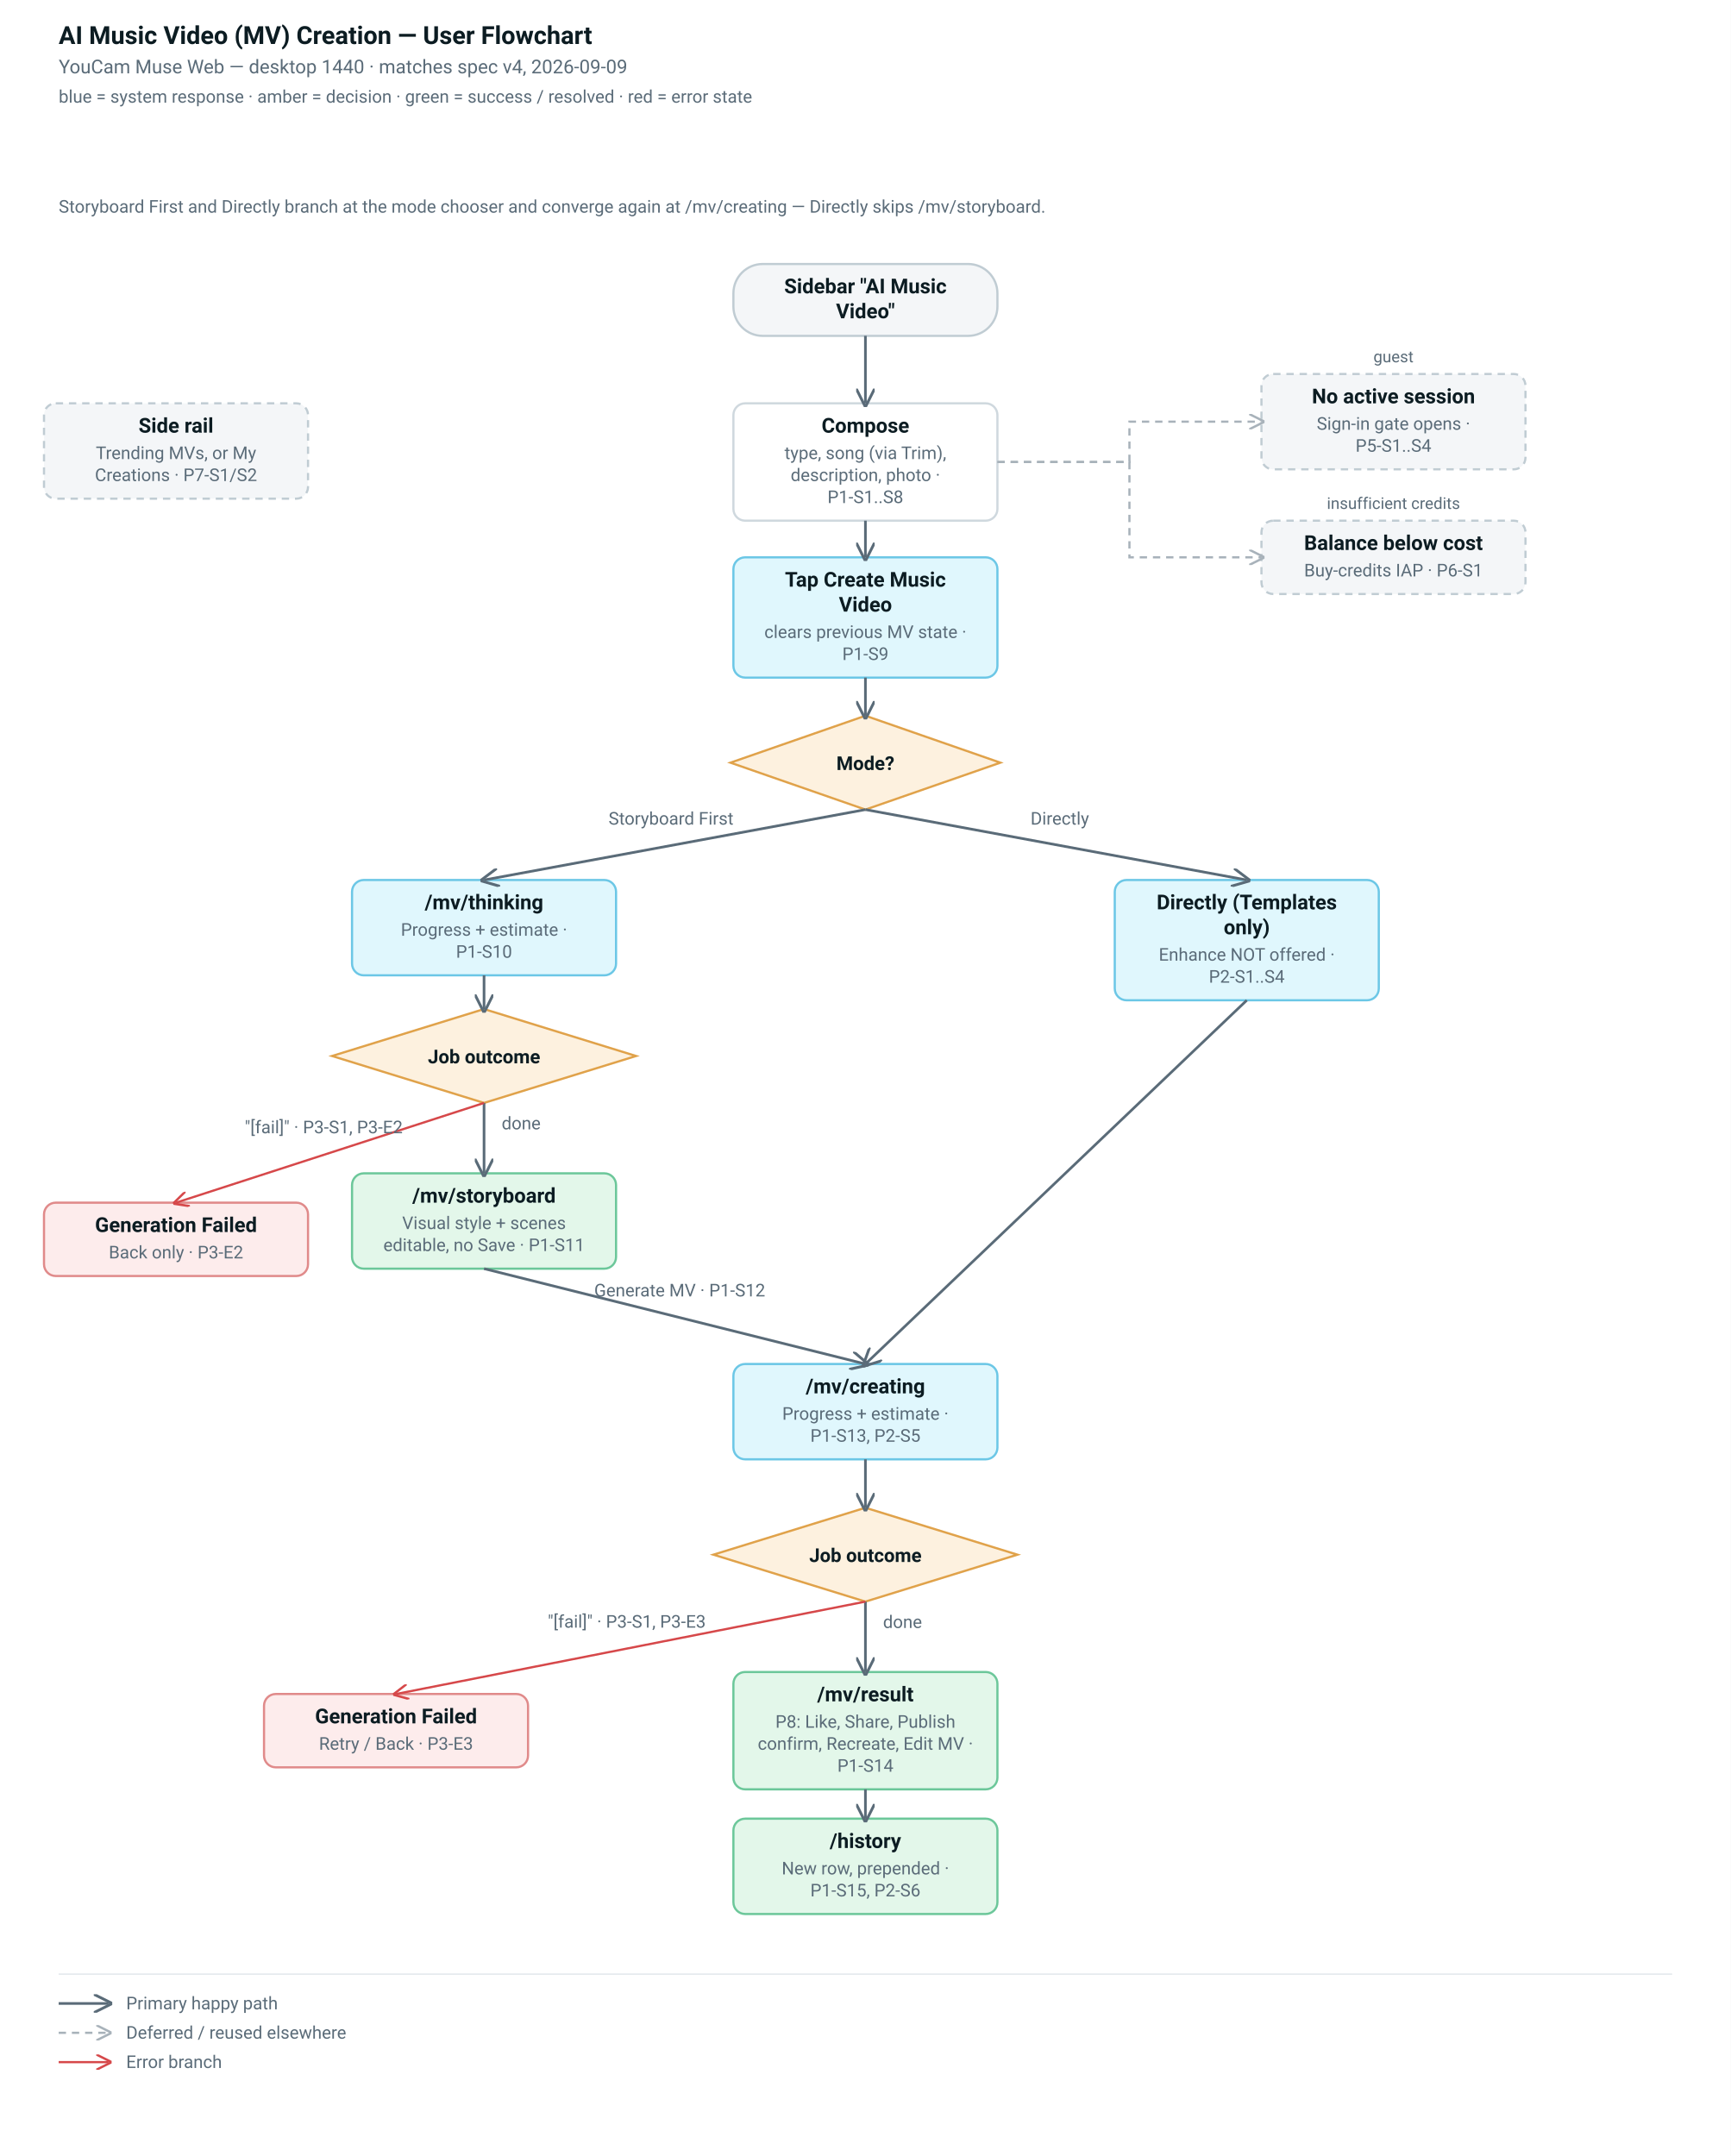
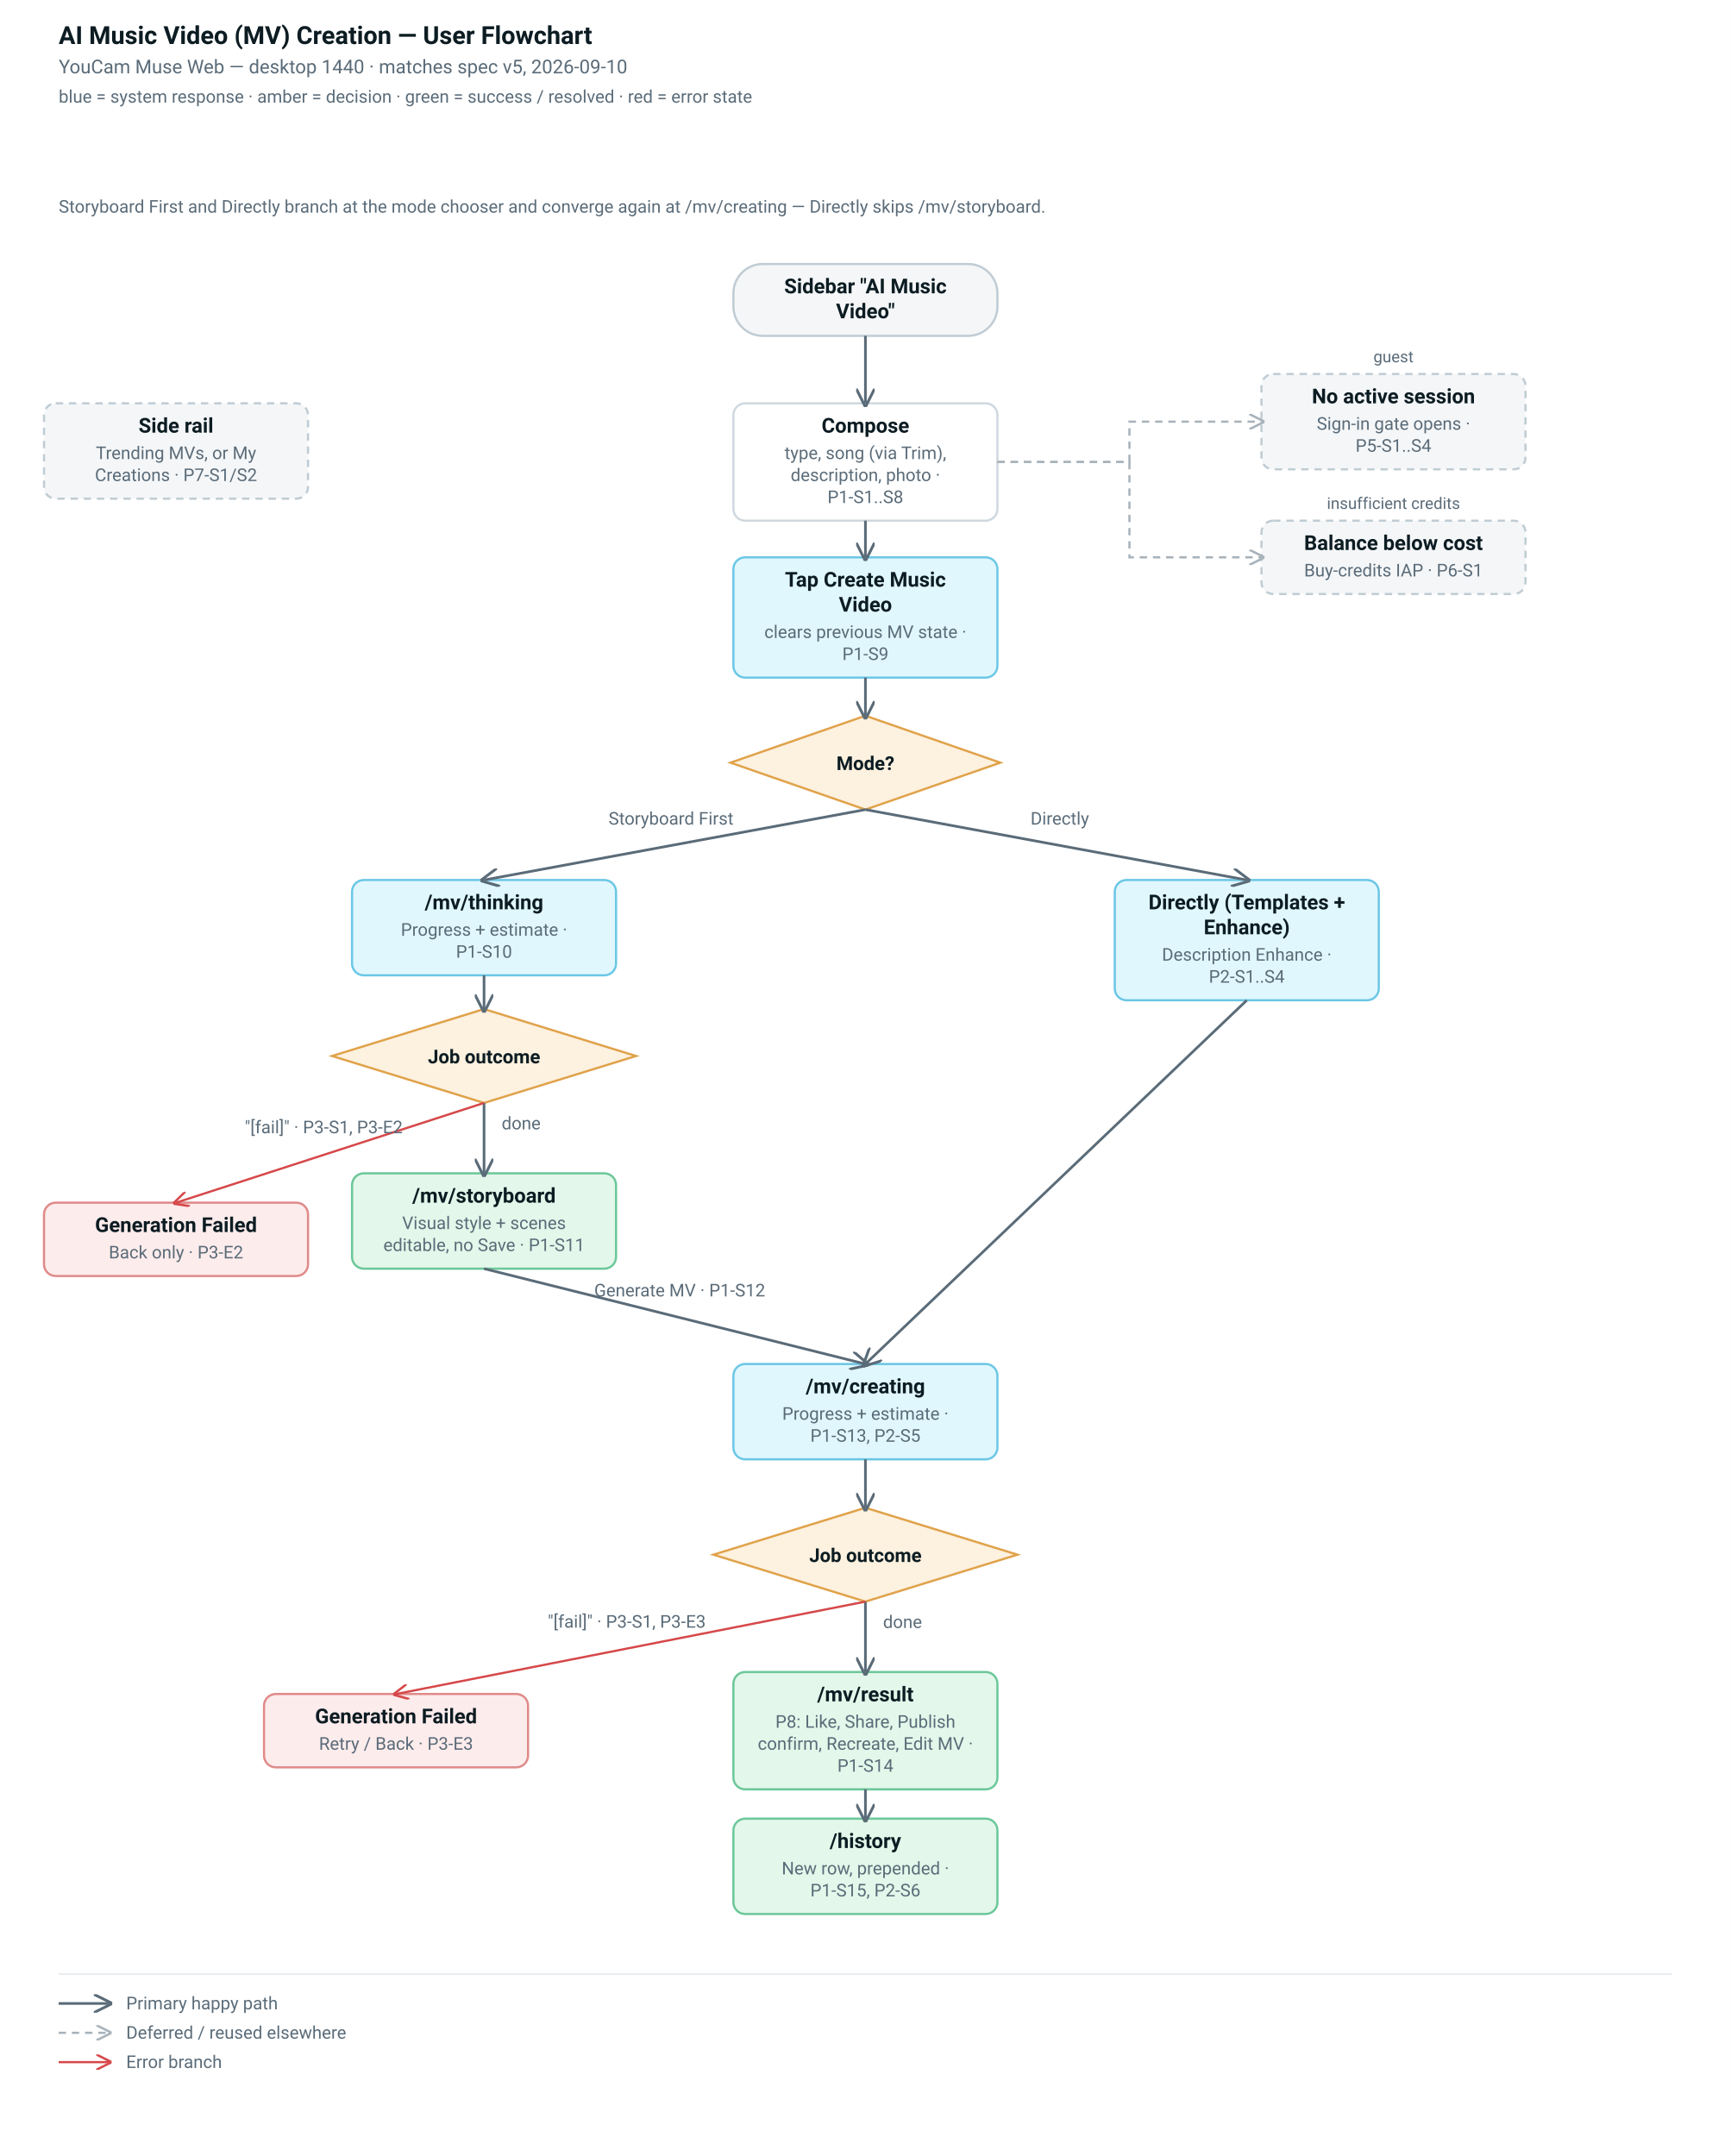
<svg xmlns="http://www.w3.org/2000/svg" width="1180" height="1470" viewBox="0 0 1180 1470" font-family="-apple-system,BlinkMacSystemFont,'Segoe UI',Roboto,sans-serif" role="img">
  <defs>
    <marker id="fc-primary" viewBox="0 0 10 10" refX="8" refY="5" markerWidth="7" markerHeight="7" orient="auto-start-reverse">
      <path d="M0 0 L10 5 L0 10" fill="none" stroke="#5a6b78" stroke-width="1.5" />
    </marker>
    <marker id="fc-error" viewBox="0 0 10 10" refX="8" refY="5" markerWidth="7" markerHeight="7" orient="auto-start-reverse">
      <path d="M0 0 L10 5 L0 10" fill="none" stroke="#d6484a" stroke-width="1.5" />
    </marker>
    <marker id="fc-structural" viewBox="0 0 10 10" refX="8" refY="5" markerWidth="7" markerHeight="7" orient="auto-start-reverse">
      <path d="M0 0 L10 5 L0 10" fill="none" stroke="#a8b2ba" stroke-width="1.5" />
    </marker>
    <marker id="fc-deferred" viewBox="0 0 10 10" refX="8" refY="5" markerWidth="7" markerHeight="7" orient="auto-start-reverse">
      <path d="M0 0 L10 5 L0 10" fill="none" stroke="#a8b2ba" stroke-width="1.5" />
    </marker>
    <marker id="fc-retry" viewBox="0 0 10 10" refX="8" refY="5" markerWidth="7" markerHeight="7" orient="auto-start-reverse">
      <path d="M0 0 L10 5 L0 10" fill="none" stroke="#6cc7e6" stroke-width="1.5" />
    </marker>
  </defs>
  <rect width="1180" height="1470" fill="#ffffff" />
  <text x="40" y="30" font-size="17" font-weight="700" fill="#0c1c22">AI Music Video (MV) Creation — User Flowchart</text>
-   <text x="40" y="50" font-size="13" fill="#5a6b78">YouCam Muse Web — desktop 1440 · matches spec v4, 2026-09-09</text>
+   <text x="40" y="50" font-size="13" fill="#5a6b78">YouCam Muse Web — desktop 1440 · matches spec v5, 2026-09-10</text>
  <text x="40" y="70" font-size="12" fill="#5a6b78">blue = system response · amber = decision · green = success / resolved · red = error state</text>
  <g transform="translate(0,80)">
    <text x="40" y="65" font-size="12" fill="#5a6b78">Storyboard First and Directly branch at the mode chooser and converge again at /mv/creating — Directly skips /mv/storyboard.</text>
    <rect x="500" y="100" width="180" height="49" rx="20" fill="#f4f6f8" stroke="#c0ccd3" stroke-width="1.5" />
    <text x="590" y="120" font-size="14" font-weight="700" fill="#0c1c22" text-anchor="middle">Sidebar "AI Music</text>
    <text x="590" y="137" font-size="14" font-weight="700" fill="#0c1c22" text-anchor="middle">Video"</text>
    <rect x="500" y="195" width="180" height="80" rx="8" fill="#ffffff" stroke="#cfd8de" stroke-width="1.5" />
    <text x="590" y="215" font-size="14" font-weight="700" fill="#0c1c22" text-anchor="middle">Compose</text>
    <text x="590" y="233" font-size="12" fill="#5a6b78" text-anchor="middle">type, song (via Trim),</text>
    <text x="590" y="248" font-size="12" fill="#5a6b78" text-anchor="middle">description, photo ·</text>
    <text x="590" y="263" font-size="12" fill="#5a6b78" text-anchor="middle">P1-S1..S8</text>
    <line x1="590" y1="149" x2="590" y2="195" stroke="#5a6b78" stroke-width="1.8" marker-end="url(#fc-primary)" />
    <rect x="860" y="175" width="180" height="65" rx="8" fill="#f4f6f8" stroke="#c0ccd3" stroke-width="1.5" stroke-dasharray="5 4" />
    <text x="950" y="195" font-size="14" font-weight="700" fill="#0c1c22" text-anchor="middle">No active session</text>
    <text x="950" y="213" font-size="12" fill="#5a6b78" text-anchor="middle">Sign-in gate opens ·</text>
    <text x="950" y="228" font-size="12" fill="#5a6b78" text-anchor="middle">P5-S1..S4</text>
    <rect x="860" y="275" width="180" height="50" rx="8" fill="#f4f6f8" stroke="#c0ccd3" stroke-width="1.5" stroke-dasharray="5 4" />
    <text x="950" y="295" font-size="14" font-weight="700" fill="#0c1c22" text-anchor="middle">Balance below cost</text>
    <text x="950" y="313" font-size="12" fill="#5a6b78" text-anchor="middle">Buy-credits IAP · P6-S1</text>
    <path d="M680 235 L770 235 L770 207.5 L860 207.5" fill="none" stroke="#a8b2ba" stroke-width="1.5" stroke-dasharray="5 4" marker-end="url(#fc-deferred)" />
    <text x="950" y="167" font-size="11" fill="#5a6b78" text-anchor="middle">guest</text>
    <path d="M680 235 L770 235 L770 300 L860 300" fill="none" stroke="#a8b2ba" stroke-width="1.5" stroke-dasharray="5 4" marker-end="url(#fc-deferred)" />
    <text x="950" y="267" font-size="11" fill="#5a6b78" text-anchor="middle">insufficient credits</text>
    <rect x="30" y="195" width="180" height="65" rx="8" fill="#f4f6f8" stroke="#c0ccd3" stroke-width="1.5" stroke-dasharray="5 4" />
    <text x="120" y="215" font-size="14" font-weight="700" fill="#0c1c22" text-anchor="middle">Side rail</text>
    <text x="120" y="233" font-size="12" fill="#5a6b78" text-anchor="middle">Trending MVs, or My</text>
    <text x="120" y="248" font-size="12" fill="#5a6b78" text-anchor="middle">Creations · P7-S1/S2</text>
    <rect x="500" y="300" width="180" height="82" rx="8" fill="#e0f7fd" stroke="#6cc7e6" stroke-width="1.5" />
    <text x="590" y="320" font-size="14" font-weight="700" fill="#0c1c22" text-anchor="middle">Tap Create Music</text>
    <text x="590" y="337" font-size="14" font-weight="700" fill="#0c1c22" text-anchor="middle">Video</text>
    <text x="590" y="355" font-size="12" fill="#5a6b78" text-anchor="middle">clears previous MV state ·</text>
    <text x="590" y="370" font-size="12" fill="#5a6b78" text-anchor="middle">P1-S9</text>
    <line x1="590" y1="275" x2="590" y2="300" stroke="#5a6b78" stroke-width="1.8" marker-end="url(#fc-primary)" />
    <polygon points="590,408 682,440 590,472 498,440" fill="#fdf1df" stroke="#e0a24a" stroke-width="1.5" />
    <text x="590" y="445" font-size="13" font-weight="700" fill="#0c1c22" text-anchor="middle">Mode?</text>
    <line x1="590" y1="382" x2="590" y2="408" stroke="#5a6b78" stroke-width="1.8" marker-end="url(#fc-primary)" />
    <rect x="240" y="520" width="180" height="65" rx="8" fill="#e0f7fd" stroke="#6cc7e6" stroke-width="1.5" />
    <text x="330" y="540" font-size="14" font-weight="700" fill="#0c1c22" text-anchor="middle">/mv/thinking</text>
    <text x="330" y="558" font-size="12" fill="#5a6b78" text-anchor="middle">Progress + estimate ·</text>
    <text x="330" y="573" font-size="12" fill="#5a6b78" text-anchor="middle">P1-S10</text>
    <line x1="590" y1="472" x2="330" y2="520" stroke="#5a6b78" stroke-width="1.8" marker-end="url(#fc-primary)" />
    <text x="457.458" y="482.233" font-size="12" fill="#5a6b78" text-anchor="middle">Storyboard First</text>
    <polygon points="330,608 433.635,640 330,672 226.365,640" fill="#fdf1df" stroke="#e0a24a" stroke-width="1.5" />
    <text x="330" y="645" font-size="13" font-weight="700" fill="#0c1c22" text-anchor="middle">Job outcome</text>
    <line x1="330" y1="585" x2="330" y2="608" stroke="#5a6b78" stroke-width="1.8" marker-end="url(#fc-primary)" />
    <rect x="240" y="720" width="180" height="65" rx="8" fill="#e3f7ea" stroke="#6cc79a" stroke-width="1.5" />
    <text x="330" y="740" font-size="14" font-weight="700" fill="#0c1c22" text-anchor="middle">/mv/storyboard</text>
    <text x="330" y="758" font-size="12" fill="#5a6b78" text-anchor="middle">Visual style + scenes</text>
    <text x="330" y="773" font-size="12" fill="#5a6b78" text-anchor="middle">editable, no Save · P1-S11</text>
    <line x1="330" y1="672" x2="330" y2="720" stroke="#5a6b78" stroke-width="1.8" marker-end="url(#fc-primary)" />
    <text x="342" y="690" font-size="12" fill="#5a6b78" text-anchor="start">done</text>
    <rect x="30" y="740" width="180" height="50" rx="8" fill="#fdecec" stroke="#e08a8a" stroke-width="1.5" />
    <text x="120" y="760" font-size="14" font-weight="700" fill="#0c1c22" text-anchor="middle">Generation Failed</text>
    <text x="120" y="778" font-size="12" fill="#5a6b78" text-anchor="middle">Back only · P3-E2</text>
    <line x1="330" y1="672" x2="120" y2="740" stroke="#d6484a" stroke-width="1.5" marker-end="url(#fc-error)" />
    <text x="220.687" y="692.681" font-size="12" fill="#5a6b78" text-anchor="middle">"[fail]" · P3-S1, P3-E2</text>
    <rect x="500" y="850" width="180" height="65" rx="8" fill="#e0f7fd" stroke="#6cc7e6" stroke-width="1.5" />
    <text x="590" y="870" font-size="14" font-weight="700" fill="#0c1c22" text-anchor="middle">/mv/creating</text>
    <text x="590" y="888" font-size="12" fill="#5a6b78" text-anchor="middle">Progress + estimate ·</text>
    <text x="590" y="903" font-size="12" fill="#5a6b78" text-anchor="middle">P1-S13, P2-S5</text>
    <line x1="330" y1="785" x2="590" y2="850" stroke="#5a6b78" stroke-width="1.8" marker-end="url(#fc-primary)" />
    <text x="463.395" y="803.918" font-size="12" fill="#5a6b78" text-anchor="middle">Generate MV · P1-S12</text>
    <rect x="760" y="520" width="180" height="82" rx="8" fill="#e0f7fd" stroke="#6cc7e6" stroke-width="1.5" />
-     <text x="850" y="540" font-size="14" font-weight="700" fill="#0c1c22" text-anchor="middle">Directly (Templates</text>
-     <text x="850" y="557" font-size="14" font-weight="700" fill="#0c1c22" text-anchor="middle">only)</text>
-     <text x="850" y="575" font-size="12" fill="#5a6b78" text-anchor="middle">Enhance NOT offered ·</text>
+     <text x="850" y="540" font-size="14" font-weight="700" fill="#0c1c22" text-anchor="middle">Directly (Templates +</text>
+     <text x="850" y="557" font-size="14" font-weight="700" fill="#0c1c22" text-anchor="middle">Enhance)</text>
+     <text x="850" y="575" font-size="12" fill="#5a6b78" text-anchor="middle">Description Enhance ·</text>
    <text x="850" y="590" font-size="12" fill="#5a6b78" text-anchor="middle">P2-S1..S4</text>
    <line x1="590" y1="472" x2="850" y2="520" stroke="#5a6b78" stroke-width="1.8" marker-end="url(#fc-primary)" />
    <text x="722.542" y="482.233" font-size="12" fill="#5a6b78" text-anchor="middle">Directly</text>
    <line x1="850" y1="602" x2="590" y2="850" stroke="#5a6b78" stroke-width="1.8" marker-end="url(#fc-primary)" />
    <polygon points="590,948 693.635,980 590,1012 486.365,980" fill="#fdf1df" stroke="#e0a24a" stroke-width="1.5" />
    <text x="590" y="985" font-size="13" font-weight="700" fill="#0c1c22" text-anchor="middle">Job outcome</text>
    <line x1="590" y1="915" x2="590" y2="948" stroke="#5a6b78" stroke-width="1.8" marker-end="url(#fc-primary)" />
    <rect x="500" y="1060" width="180" height="80" rx="8" fill="#e3f7ea" stroke="#6cc79a" stroke-width="1.5" />
    <text x="590" y="1080" font-size="14" font-weight="700" fill="#0c1c22" text-anchor="middle">/mv/result</text>
    <text x="590" y="1098" font-size="12" fill="#5a6b78" text-anchor="middle">P8: Like, Share, Publish</text>
    <text x="590" y="1113" font-size="12" fill="#5a6b78" text-anchor="middle">confirm, Recreate, Edit MV ·</text>
    <text x="590" y="1128" font-size="12" fill="#5a6b78" text-anchor="middle">P1-S14</text>
    <line x1="590" y1="1012" x2="590" y2="1060" stroke="#5a6b78" stroke-width="1.8" marker-end="url(#fc-primary)" />
    <text x="602" y="1030" font-size="12" fill="#5a6b78" text-anchor="start">done</text>
    <rect x="180" y="1075" width="180" height="50" rx="8" fill="#fdecec" stroke="#e08a8a" stroke-width="1.5" />
    <text x="270" y="1095" font-size="14" font-weight="700" fill="#0c1c22" text-anchor="middle">Generation Failed</text>
    <text x="270" y="1113" font-size="12" fill="#5a6b78" text-anchor="middle">Retry / Back · P3-E3</text>
    <line x1="590" y1="1012" x2="270" y2="1075" stroke="#d6484a" stroke-width="1.5" marker-end="url(#fc-error)" />
    <text x="427.296" y="1029.76" font-size="12" fill="#5a6b78" text-anchor="middle">"[fail]" · P3-S1, P3-E3</text>
    <rect x="500" y="1160" width="180" height="65" rx="8" fill="#e3f7ea" stroke="#6cc79a" stroke-width="1.5" />
    <text x="590" y="1180" font-size="14" font-weight="700" fill="#0c1c22" text-anchor="middle">/history</text>
    <text x="590" y="1198" font-size="12" fill="#5a6b78" text-anchor="middle">New row, prepended ·</text>
    <text x="590" y="1213" font-size="12" fill="#5a6b78" text-anchor="middle">P1-S15, P2-S6</text>
    <line x1="590" y1="1140" x2="590" y2="1160" stroke="#5a6b78" stroke-width="1.8" marker-end="url(#fc-primary)" />
    <line x1="40" y1="1266" x2="1140" y2="1266" stroke="#e5e9ed" stroke-width="1" />
    <line x1="40" y1="1286" x2="74" y2="1286" stroke="#5a6b78" stroke-width="1.8" marker-end="url(#fc-primary)" />
    <text x="86" y="1290" font-size="12" fill="#5a6b78">Primary happy path</text>
    <line x1="40" y1="1306" x2="74" y2="1306" stroke="#a8b2ba" stroke-width="1.5" stroke-dasharray="5 4" marker-end="url(#fc-deferred)" />
    <text x="86" y="1310" font-size="12" fill="#5a6b78">Deferred / reused elsewhere</text>
    <line x1="40" y1="1326" x2="74" y2="1326" stroke="#d6484a" stroke-width="1.5" marker-end="url(#fc-error)" />
    <text x="86" y="1330" font-size="12" fill="#5a6b78">Error branch</text>
  </g>
</svg>
